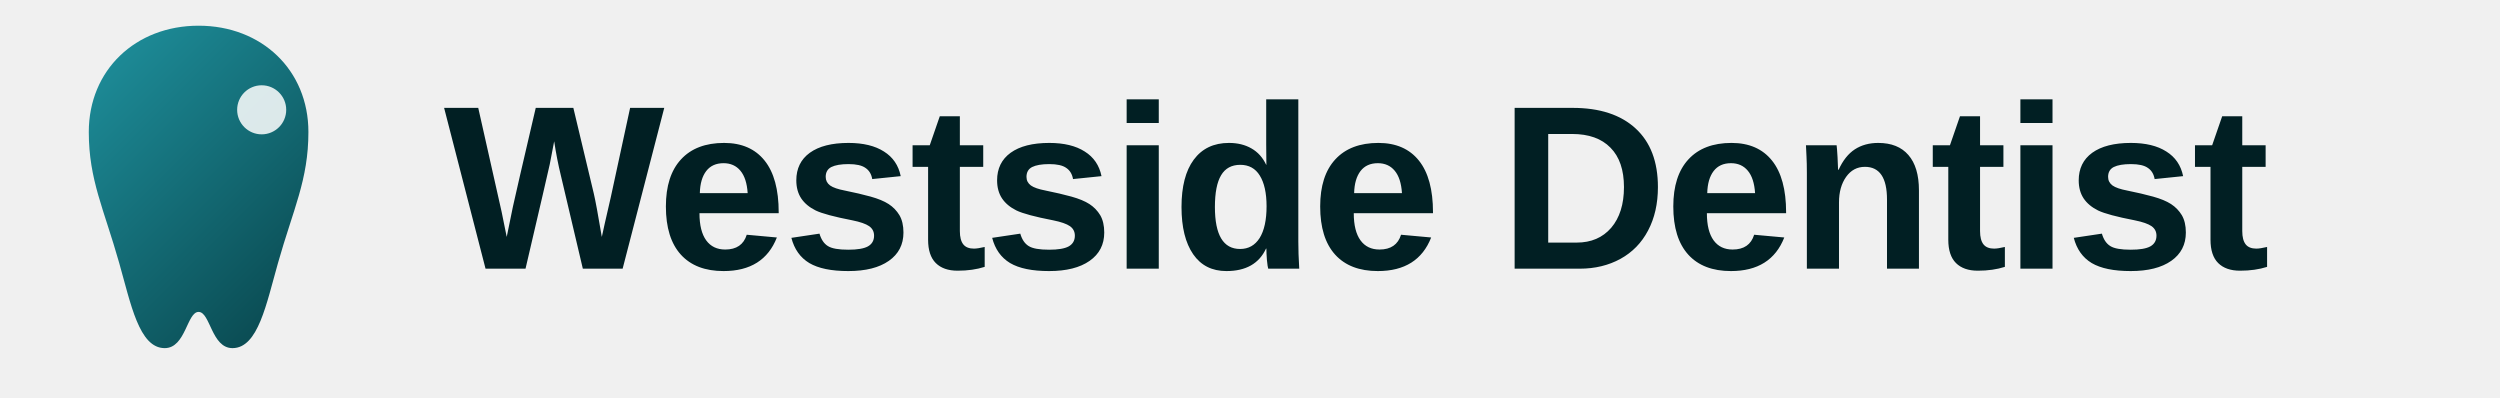
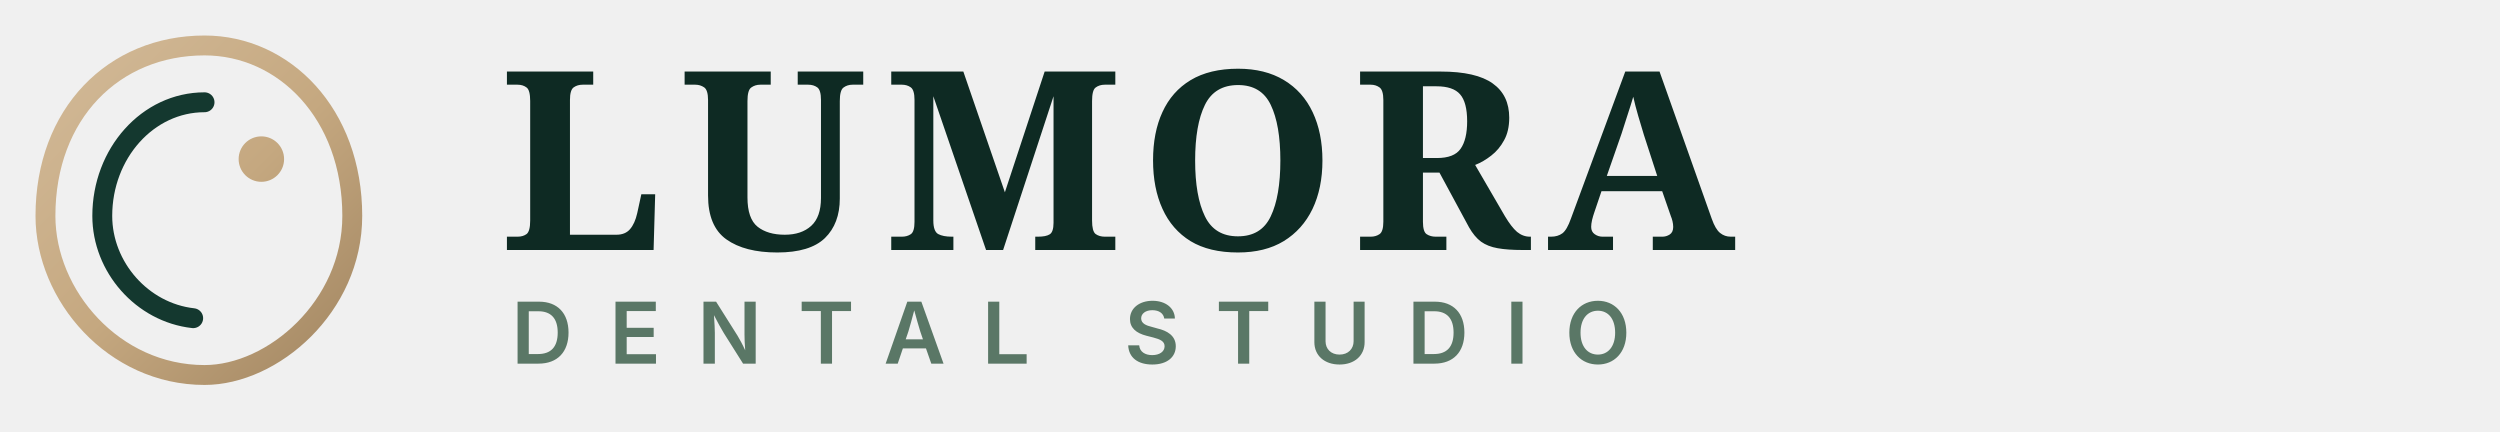
- <svg xmlns="http://www.w3.org/2000/svg" width="214" height="34" viewBox="0 0 214 34" fill="none" role="img" aria-label="Westside Dentist">
+ <svg xmlns="http://www.w3.org/2000/svg" width="220" height="38" viewBox="0 0 220 38" fill="none" role="img" aria-label="Lumora Dental">
  <defs>
-     <linearGradient id="lm-g" x1="0" y1="0" x2="34" y2="34" gradientUnits="userSpaceOnUse">
-       <stop offset="0" stop-color="#24a3b1" />
-       <stop offset="1" stop-color="#022f34" />
+     <linearGradient id="lumora-gold" x1="0" y1="0" x2="32" y2="32" gradientUnits="userSpaceOnUse">
+       <stop offset="0%" stop-color="#D4BC9B" />
+       <stop offset="50%" stop-color="#C5A880" />
+       <stop offset="100%" stop-color="#9C805C" />
    </linearGradient>
  </defs>
-   <path d="M17 2.2c5.4 0 9.4 3.8 9.4 9.1 0 4.1-1.3 6.6-2.6 11.2-1 3.5-1.7 7.3-3.9 7.3-1.8 0-1.9-3.1-2.9-3.1s-1.1 3.1-2.9 3.1c-2.2 0-2.9-3.8-3.9-7.3C8.9 17.9 7.6 15.4 7.6 11.3 7.6 6 11.6 2.2 17 2.2Z" fill="url(#lm-g)" />
-   <circle cx="22.4" cy="9.4" r="2.1" fill="#ffffff" opacity="0.85" />
-   <text x="38" y="23" font-family="Sora, 'Helvetica Neue', Arial, sans-serif" font-size="20" font-weight="600" letter-spacing="-0.3" fill="#011f23">Westside Dentist</text>
+   <g transform="translate(2, 3)">
+     <path d="M16 1C8 1 2 7 2 16C2 23 8 30 16 30C22 30 29 24 29 16C29 7 23 1 16 1Z" stroke="url(#lumora-gold)" stroke-width="1.75" stroke-linecap="round" />
+     <path d="M16 6C11 6 7 10.5 7 16C7 20.5 10.5 24.5 15 25" stroke="#14382F" stroke-width="1.75" stroke-linecap="round" />
+     <circle cx="21" cy="11" r="2" fill="url(#lumora-gold)" />
+   </g>
+   <text x="44" y="22" font-family="'Cormorant Garamond', 'Playfair Display', Georgia, serif" font-size="22" font-weight="700" letter-spacing="1.5" fill="#0E2A23">LUMORA</text>
+   <text x="45" y="32" font-family="'Plus Jakarta Sans', -apple-system, BlinkMacSystemFont, sans-serif" font-size="7.5" font-weight="600" letter-spacing="3.2" fill="#5A7766">DENTAL STUDIO</text>
</svg>
